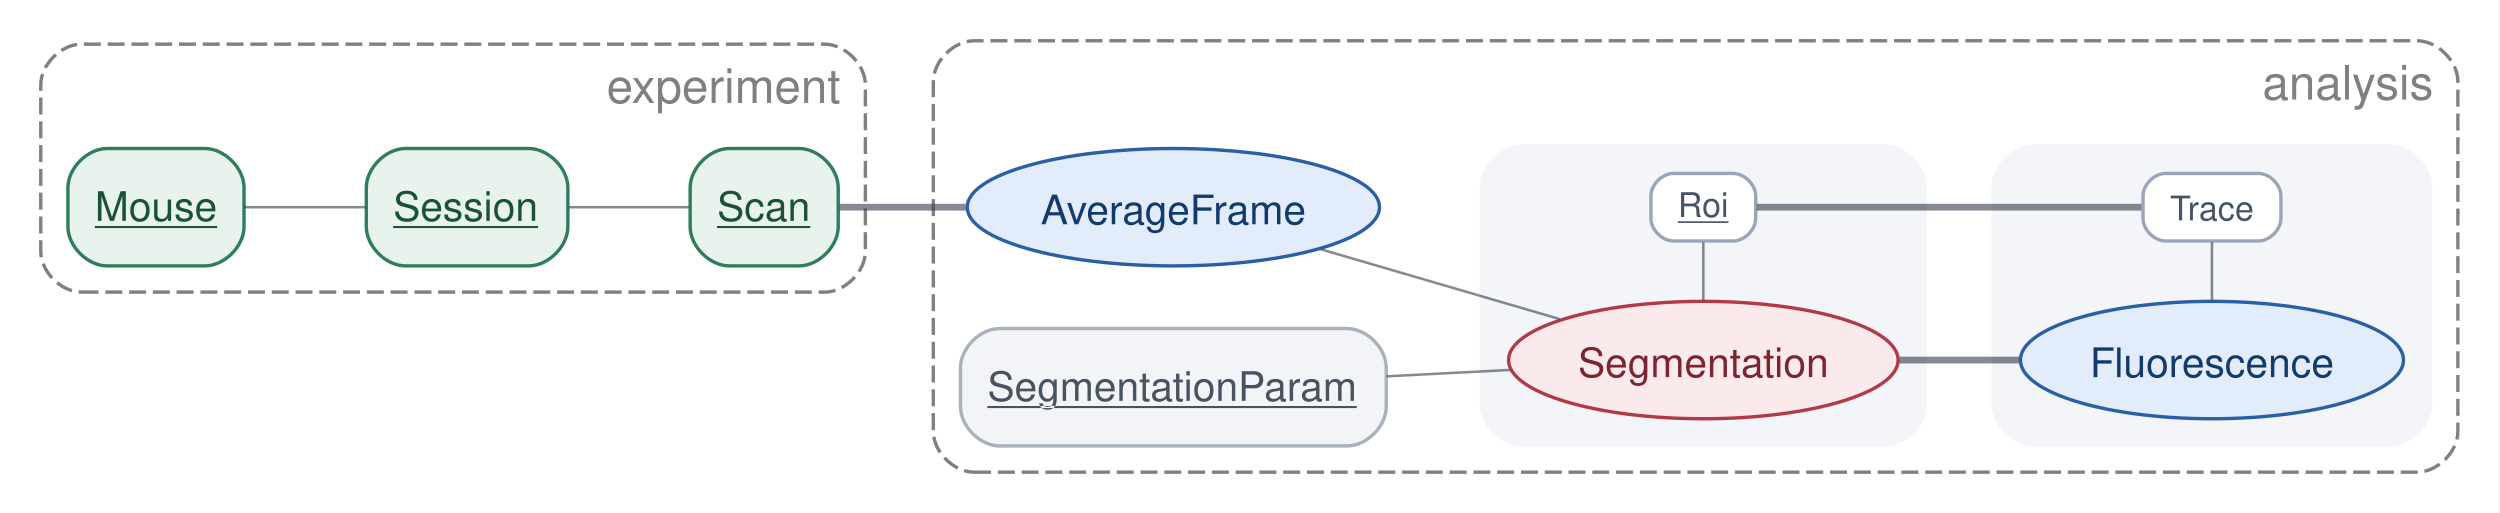
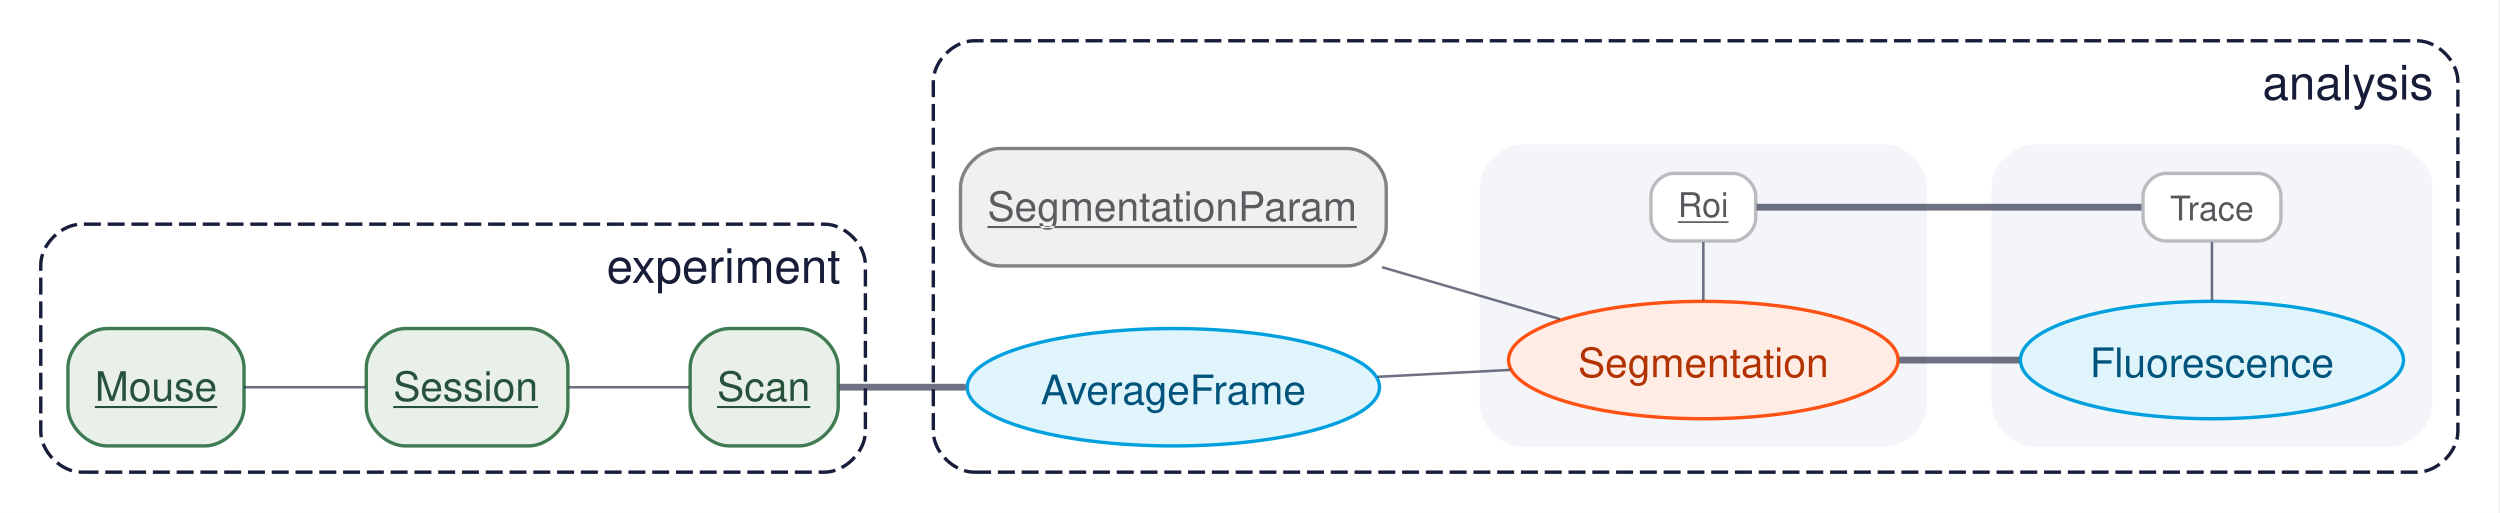
<svg xmlns="http://www.w3.org/2000/svg" xmlns:xlink="http://www.w3.org/1999/xlink" width="736pt" height="151pt" viewBox="0.00 0.00 736.00 151.00">
  <style>
@media (prefers-color-scheme: dark) {
  svg { background-color: #161A21; }
  polygon[fill="white"] { fill: #161A21; }
  [fill="#fffde7"] { fill: #3A3620; }
  [stroke="#c9bc5b"] { stroke: #C9BC5B; }
  [fill="#6b6420"] { fill: #EBE3A0; }
-   [fill="#e7f3ec"] { fill: #16281F; }
-   [stroke="#2f7d5b"] { stroke: #4FA97F; }
-   [fill="#1b5138"] { fill: #BCE6CF; }
-   [fill="#f2f4f7"] { fill: #242832; }
-   [stroke="#a9b1bd"] { stroke: #8A93A1; }
-   [fill="#495261"] { fill: #C9CFD9; }
-   [fill="#fbeaec"] { fill: #331A1F; }
-   [stroke="#b23a48"] { stroke: #D0687A; }
-   [fill="#7c2430"] { fill: #F3C2CB; }
-   [fill="#e2ecfa"] { fill: #152538; }
-   [stroke="#2a5fa5"] { stroke: #5E92D6; }
-   [fill="#123a6d"] { fill: #C3DAF6; }
+   [fill="#e8f0e9"] { fill: #16281F; }
+   [stroke="#3e7a52"] { stroke: #6BBF94; }
+   [fill="#28513a"] { fill: #BCE6CF; }
+   [fill="#f0f0f1"] { fill: #242832; }
+   [stroke="#808285"] { stroke: #9DA0A4; }
+   [fill="#5a5c5f"] { fill: #C9CFD9; }
+   [fill="#ffede5"] { fill: #331B12; }
+   [stroke="#ff5113"] { stroke: #FF7A47; }
+   [fill="#b23200"] { fill: #FFC7AE; }
+   [fill="#e0f4fc"] { fill: #0F2433; }
+   [stroke="#00a0df"] { stroke: #33B8E8; }
+   [fill="#00537a"] { fill: #BEE7F9; }
  [fill="#ffffff"] { fill: #1E232C; }
-   [stroke="#9aa6b8"] { stroke: #7B879B; }
-   [fill="#46536b"] { fill: #C4CCDB; }
+   [stroke="#b9bbbe"] { stroke: #8F959D; }
+   [fill="#55585c"] { fill: #C8CED8; }
  [fill="#edeef0"] { fill: #242730; }
  [stroke="#808890"] { stroke: #8890A0; }
  [fill="#404040"] { fill: #C7CDD6; }
-   [stroke="#3a424f"] { stroke: #AEB6C2; stroke-opacity: 0.753; }
+   [stroke="#171c39"] { stroke: #AEB6C2; stroke-opacity: 0.753; }
  [stroke="#c77d3a"] { stroke: #D68C4A; stroke-opacity: 0.753; }
  [fill="#f3f5f8"] { fill: #2A313D; }
  [stroke="#f3f5f8"] { stroke: #2A313D; }
-   [stroke="gray"] { stroke: #606875; }
-   [fill="gray"] { fill: #8A93A1; }
+   [stroke="#171d3a"] { stroke: #606875; }
+   [fill="#171c39"] { fill: #8A93A1; }
}
</style>
  <g id="graph0" class="graph" transform="scale(1 1) rotate(0) translate(4 147)">
    <polygon fill="white" stroke="none" points="-4,4 -4,-147 731.6,-147 731.6,4 -4,4" />
    <g id="clust1" class="cluster">
-       <path fill="none" stroke="gray" stroke-dasharray="5,2" d="M282.77,-8C282.77,-8 707.6,-8 707.6,-8 713.6,-8 719.6,-14 719.6,-20 719.6,-20 719.6,-123 719.6,-123 719.6,-129 713.6,-135 707.6,-135 707.6,-135 282.77,-135 282.77,-135 276.77,-135 270.77,-129 270.77,-123 270.77,-123 270.77,-20 270.77,-20 270.77,-14 276.77,-8 282.77,-8" />
-       <text xml:space="preserve" text-anchor="middle" x="687.22" y="-117.7" font-family="Helvetica,sans-Serif" font-size="14.00" fill="gray">analysis</text>
+       <path fill="none" stroke="#171d3a" stroke-dasharray="5,2" d="M282.77,-8C282.77,-8 707.6,-8 707.6,-8 713.6,-8 719.6,-14 719.6,-20 719.6,-20 719.6,-123 719.6,-123 719.6,-129 713.6,-135 707.6,-135 707.6,-135 282.77,-135 282.77,-135 276.77,-135 270.77,-129 270.77,-123 270.77,-123 270.77,-20 270.77,-20 270.77,-14 276.77,-8 282.77,-8" />
+       <text xml:space="preserve" text-anchor="middle" x="687.22" y="-117.7" font-family="Helvetica,sans-Serif" font-size="14.00" fill="#171c39">analysis</text>
    </g>
    <g id="clust2" class="cluster">
+       <path fill="#f3f5f8" stroke="#f3f5f8" d="M444.11,-16C444.11,-16 550.81,-16 550.81,-16 556.81,-16 562.81,-22 562.81,-28 562.81,-28 562.81,-92 562.81,-92 562.81,-98 556.81,-104 550.81,-104 550.81,-104 444.11,-104 444.11,-104 438.11,-104 432.11,-98 432.11,-92 432.11,-92 432.11,-28 432.11,-28 432.11,-22 438.11,-16 444.11,-16" />
+     </g>
+     <g id="clust4" class="cluster">
      <path fill="#f3f5f8" stroke="#f3f5f8" d="M594.81,-16C594.81,-16 699.6,-16 699.6,-16 705.6,-16 711.6,-22 711.6,-28 711.6,-28 711.6,-92 711.6,-92 711.6,-98 705.6,-104 699.6,-104 699.6,-104 594.81,-104 594.81,-104 588.81,-104 582.81,-98 582.81,-92 582.81,-92 582.81,-28 582.81,-28 582.81,-22 588.81,-16 594.81,-16" />
    </g>
-     <g id="clust4" class="cluster">
-       <path fill="#f3f5f8" stroke="#f3f5f8" d="M444.11,-16C444.11,-16 550.81,-16 550.81,-16 556.81,-16 562.81,-22 562.81,-28 562.81,-28 562.81,-92 562.81,-92 562.81,-98 556.81,-104 550.81,-104 550.81,-104 444.11,-104 444.11,-104 438.11,-104 432.11,-98 432.11,-92 432.11,-92 432.11,-28 432.11,-28 432.11,-22 438.11,-16 444.11,-16" />
-     </g>
    <g id="clust6" class="cluster">
-       <path fill="none" stroke="gray" stroke-dasharray="5,2" d="M20,-61C20,-61 238.77,-61 238.77,-61 244.77,-61 250.77,-67 250.77,-73 250.77,-73 250.77,-122 250.77,-122 250.77,-128 244.77,-134 238.77,-134 238.77,-134 20,-134 20,-134 14,-134 8,-128 8,-122 8,-122 8,-73 8,-73 8,-67 14,-61 20,-61" />
-       <text xml:space="preserve" text-anchor="middle" x="209.02" y="-116.7" font-family="Helvetica,sans-Serif" font-size="14.00" fill="gray">experiment</text>
+       <path fill="none" stroke="#171d3a" stroke-dasharray="5,2" d="M20,-8C20,-8 238.77,-8 238.77,-8 244.77,-8 250.77,-14 250.77,-20 250.77,-20 250.77,-69 250.77,-69 250.77,-75 244.77,-81 238.77,-81 238.77,-81 20,-81 20,-81 14,-81 8,-75 8,-69 8,-69 8,-20 8,-20 8,-14 14,-8 20,-8" />
+       <text xml:space="preserve" text-anchor="middle" x="209.02" y="-63.7" font-family="Helvetica,sans-Serif" font-size="14.00" fill="#171c39">experiment</text>
    </g>
    <g id="node1" class="node">
      <g id="a_node1">
-         <a xlink:title="→ analysis.AverageFrame&#13;→ analysis.SegmentationParam&#13;">
-           <ellipse fill="#fbeaec" stroke="#b23a48" cx="497.46" cy="-41" rx="57.35" ry="17.28" />
-           <text xml:space="preserve" text-anchor="middle" x="497.46" y="-35.98" font-family="Helvetica,sans-Serif" font-size="12.00" fill="#7c2430">Segmentation</text>
+         <a xlink:title="→ experiment.Session&#13;scan_idx             &#13;------------------------------&#13;depth                &#13;wavelength           &#13;laser_power          &#13;fps                  &#13;file_name            &#13;">
+           <path fill="#e8f0e9" stroke="#3e7a52" d="M231.25,-50.28C231.25,-50.28 210.7,-50.28 210.7,-50.28 204.94,-50.28 199.18,-44.52 199.18,-38.76 199.18,-38.76 199.18,-27.24 199.18,-27.24 199.18,-21.48 204.94,-15.72 210.7,-15.72 210.7,-15.72 231.25,-15.72 231.25,-15.72 237.01,-15.72 242.77,-21.48 242.77,-27.24 242.77,-27.24 242.77,-38.76 242.77,-38.76 242.77,-44.52 237.01,-50.28 231.25,-50.28" />
+           <text xml:space="preserve" text-anchor="start" x="207.1" y="-28.98" font-family="Helvetica,sans-Serif" text-decoration="underline" font-size="12.00" fill="#28513a">Scan</text>
        </a>
      </g>
    </g>
+     <g id="node7" class="node">
+       <g id="a_node7">
+         <a xlink:title="→ experiment.Scan&#13;------------------------------&#13;average_frame        &#13;">
+           <ellipse fill="#e0f4fc" stroke="#00a0df" cx="341.44" cy="-33" rx="60.69" ry="17.28" />
+           <text xml:space="preserve" text-anchor="middle" x="341.44" y="-27.98" font-family="Helvetica,sans-Serif" font-size="12.00" fill="#00537a">AverageFrame</text>
+         </a>
+       </g>
+     </g>
+     <g id="edge2" class="edge">
+       <path fill="none" stroke="#171c39" stroke-width="2" stroke-opacity="0.62" d="M243.15,-33C253.67,-33 266.96,-33 280.31,-33" />
+     </g>
    <g id="node2" class="node">
      <g id="a_node2">
-         <a xlink:title="→ analysis.Segmentation&#13;">
-           <ellipse fill="#e2ecfa" stroke="#2a5fa5" cx="647.2" cy="-41" rx="56.39" ry="17.28" />
-           <text xml:space="preserve" text-anchor="middle" x="647.2" y="-35.98" font-family="Helvetica,sans-Serif" font-size="12.00" fill="#123a6d">Fluorescence</text>
+         <a xlink:title="→ analysis.Segmentation&#13;------------------------------&#13;timestamps           &#13;">
+           <ellipse fill="#e0f4fc" stroke="#00a0df" cx="647.2" cy="-41" rx="56.39" ry="17.28" />
+           <text xml:space="preserve" text-anchor="middle" x="647.2" y="-35.98" font-family="Helvetica,sans-Serif" font-size="12.00" fill="#00537a">Fluorescence</text>
+         </a>
+       </g>
+     </g>
+     <g id="node4" class="node">
+       <g id="a_node4">
+         <a xlink:title="→ analysis.Fluorescence&#13;→ analysis.Segmentation.Roi&#13;------------------------------&#13;trace                &#13;">
+           <path fill="#ffffff" stroke="#b9bbbe" d="M660.87,-95.94C660.87,-95.94 633.54,-95.94 633.54,-95.94 630.22,-95.94 626.91,-92.63 626.91,-89.31 626.91,-89.31 626.91,-82.69 626.91,-82.69 626.91,-79.37 630.22,-76.06 633.54,-76.06 633.54,-76.06 660.87,-76.06 660.87,-76.06 664.18,-76.06 667.5,-79.37 667.5,-82.69 667.5,-82.69 667.5,-89.31 667.5,-89.31 667.5,-92.63 664.18,-95.94 660.87,-95.94" />
+           <text xml:space="preserve" text-anchor="middle" x="647.2" y="-82.12" font-family="Helvetica,sans-Serif" font-size="10.00" fill="#55585c">Trace</text>
        </a>
      </g>
    </g>
    <g id="edge3" class="edge">
-       <path fill="none" stroke="#3a424f" stroke-width="2" stroke-opacity="0.62" d="M555.16,-41C566.71,-41 578.86,-41 590.39,-41" />
+       <path fill="none" stroke="#171c39" stroke-width="0.75" stroke-opacity="0.62" d="M647.2,-58.58C647.2,-64.29 647.2,-70 647.2,-75.72" />
    </g>
-     <g id="node4" class="node">
-       <g id="a_node4">
-         <a xlink:title="→ analysis.Segmentation&#13;roi_id               &#13;">
-           <path fill="#ffffff" stroke="#9aa6b8" d="M506.25,-95.94C506.25,-95.94 488.67,-95.94 488.67,-95.94 485.35,-95.94 482.04,-92.63 482.04,-89.31 482.04,-89.31 482.04,-82.69 482.04,-82.69 482.04,-79.37 485.35,-76.06 488.67,-76.06 488.67,-76.06 506.25,-76.06 506.25,-76.06 509.56,-76.06 512.88,-79.37 512.88,-82.69 512.88,-82.69 512.88,-89.31 512.88,-89.31 512.88,-92.63 509.56,-95.94 506.25,-95.94" />
-           <text xml:space="preserve" text-anchor="start" x="489.96" y="-83.12" font-family="Helvetica,sans-Serif" text-decoration="underline" font-size="10.00" fill="#46536b">Roi</text>
+     <g id="node3" class="node">
+       <g id="a_node3">
+         <a xlink:title="→ analysis.AverageFrame&#13;→ analysis.SegmentationParam&#13;------------------------------&#13;num_rois             &#13;segmented_mask       &#13;">
+           <ellipse fill="#ffede5" stroke="#ff5113" cx="497.46" cy="-41" rx="57.35" ry="17.28" />
+           <text xml:space="preserve" text-anchor="middle" x="497.46" y="-35.98" font-family="Helvetica,sans-Serif" font-size="12.00" fill="#b23200">Segmentation</text>
        </a>
      </g>
    </g>
-     <g id="edge2" class="edge">
-       <path fill="none" stroke="#3a424f" stroke-width="0.75" stroke-opacity="0.62" d="M497.46,-58.58C497.46,-64.29 497.46,-70 497.46,-75.72" />
+     <g id="edge8" class="edge">
+       <path fill="none" stroke="#171c39" stroke-width="2" stroke-opacity="0.62" d="M555.16,-41C566.71,-41 578.86,-41 590.39,-41" />
+     </g>
+     <g id="node6" class="node">
+       <g id="a_node6">
+         <a xlink:title="→ analysis.Segmentation&#13;roi_idx              &#13;------------------------------&#13;mask                 &#13;center_x             &#13;center_y             &#13;">
+           <path fill="#ffffff" stroke="#b9bbbe" d="M506.25,-95.94C506.25,-95.94 488.67,-95.94 488.67,-95.94 485.35,-95.94 482.04,-92.63 482.04,-89.31 482.04,-89.31 482.04,-82.69 482.04,-82.69 482.04,-79.37 485.35,-76.06 488.67,-76.06 488.67,-76.06 506.25,-76.06 506.25,-76.06 509.56,-76.06 512.88,-79.37 512.88,-82.69 512.88,-82.69 512.88,-89.31 512.88,-89.31 512.88,-92.63 509.56,-95.94 506.25,-95.94" />
+           <text xml:space="preserve" text-anchor="start" x="489.96" y="-83.12" font-family="Helvetica,sans-Serif" text-decoration="underline" font-size="10.00" fill="#55585c">Roi</text>
+         </a>
+       </g>
+     </g>
+     <g id="edge9" class="edge">
+       <path fill="none" stroke="#171c39" stroke-width="0.75" stroke-opacity="0.62" d="M497.46,-58.58C497.46,-64.29 497.46,-70 497.46,-75.72" />
    </g>
    <g id="node5" class="node">
      <g id="a_node5">
-         <a xlink:title="→ analysis.Fluorescence&#13;→ analysis.Segmentation.Roi&#13;">
-           <path fill="#ffffff" stroke="#9aa6b8" d="M660.87,-95.94C660.87,-95.94 633.54,-95.94 633.54,-95.94 630.22,-95.94 626.91,-92.63 626.91,-89.31 626.91,-89.31 626.91,-82.69 626.91,-82.69 626.91,-79.37 630.22,-76.06 633.54,-76.06 633.54,-76.06 660.87,-76.06 660.87,-76.06 664.18,-76.06 667.5,-79.37 667.5,-82.69 667.5,-82.69 667.5,-89.31 667.5,-89.31 667.5,-92.63 664.18,-95.94 660.87,-95.94" />
-           <text xml:space="preserve" text-anchor="middle" x="647.2" y="-82.12" font-family="Helvetica,sans-Serif" font-size="10.00" fill="#46536b">Trace</text>
-         </a>
-       </g>
-     </g>
-     <g id="edge6" class="edge">
-       <path fill="none" stroke="#3a424f" stroke-width="0.75" stroke-opacity="0.62" d="M647.2,-58.58C647.2,-64.29 647.2,-70 647.2,-75.72" />
-     </g>
-     <g id="node3" class="node">
-       <g id="a_node3">
-         <a xlink:title="mouse_id             &#13;">
-           <path fill="#e7f3ec" stroke="#2f7d5b" d="M56.32,-103.28C56.32,-103.28 27.52,-103.28 27.52,-103.28 21.76,-103.28 16,-97.52 16,-91.76 16,-91.76 16,-80.24 16,-80.24 16,-74.48 21.76,-68.72 27.52,-68.72 27.52,-68.72 56.32,-68.72 56.32,-68.72 62.08,-68.72 67.84,-74.48 67.84,-80.24 67.84,-80.24 67.84,-91.76 67.84,-91.76 67.84,-97.52 62.08,-103.28 56.32,-103.28" />
-           <text xml:space="preserve" text-anchor="start" x="23.92" y="-81.97" font-family="Helvetica,sans-Serif" text-decoration="underline" font-size="12.00" fill="#1b5138">Mouse</text>
+         <a xlink:title="mouse_id             &#13;------------------------------&#13;dob                  &#13;sex                  &#13;">
+           <path fill="#e8f0e9" stroke="#3e7a52" d="M56.32,-50.28C56.32,-50.28 27.52,-50.28 27.52,-50.28 21.76,-50.28 16,-44.52 16,-38.76 16,-38.76 16,-27.24 16,-27.24 16,-21.48 21.76,-15.72 27.52,-15.72 27.52,-15.72 56.32,-15.72 56.32,-15.72 62.08,-15.72 67.84,-21.48 67.84,-27.24 67.84,-27.24 67.84,-38.76 67.84,-38.76 67.84,-44.52 62.08,-50.28 56.32,-50.28" />
+           <text xml:space="preserve" text-anchor="start" x="23.92" y="-28.98" font-family="Helvetica,sans-Serif" text-decoration="underline" font-size="12.00" fill="#28513a">Mouse</text>
        </a>
      </g>
    </g>
    <g id="node8" class="node">
      <g id="a_node8">
-         <a xlink:title="→ experiment.Mouse&#13;session_id           &#13;">
-           <path fill="#e7f3ec" stroke="#2f7d5b" d="M151.66,-103.28C151.66,-103.28 115.36,-103.28 115.36,-103.28 109.6,-103.28 103.84,-97.52 103.84,-91.76 103.84,-91.76 103.84,-80.24 103.84,-80.24 103.84,-74.48 109.6,-68.72 115.36,-68.72 115.36,-68.72 151.66,-68.72 151.66,-68.72 157.42,-68.72 163.18,-74.48 163.18,-80.24 163.18,-80.24 163.18,-91.76 163.18,-91.76 163.18,-97.52 157.42,-103.28 151.66,-103.28" />
-           <text xml:space="preserve" text-anchor="start" x="111.76" y="-81.97" font-family="Helvetica,sans-Serif" text-decoration="underline" font-size="12.00" fill="#1b5138">Session</text>
+         <a xlink:title="→ experiment.Mouse&#13;session_date         &#13;------------------------------&#13;experimenter         &#13;">
+           <path fill="#e8f0e9" stroke="#3e7a52" d="M151.66,-50.28C151.66,-50.28 115.36,-50.28 115.36,-50.28 109.6,-50.28 103.84,-44.52 103.84,-38.76 103.84,-38.76 103.84,-27.24 103.84,-27.24 103.84,-21.48 109.6,-15.72 115.36,-15.72 115.36,-15.72 151.66,-15.72 151.66,-15.72 157.42,-15.72 163.18,-21.48 163.18,-27.24 163.18,-27.24 163.18,-38.76 163.18,-38.76 163.18,-44.52 157.42,-50.28 151.66,-50.28" />
+           <text xml:space="preserve" text-anchor="start" x="111.76" y="-28.98" font-family="Helvetica,sans-Serif" text-decoration="underline" font-size="12.00" fill="#28513a">Session</text>
+         </a>
+       </g>
+     </g>
+     <g id="edge4" class="edge">
+       <path fill="none" stroke="#171c39" stroke-width="0.75" stroke-opacity="0.62" d="M67.88,-33C78.96,-33 92.06,-33 103.57,-33" />
+     </g>
+     <g id="edge6" class="edge">
+       <path fill="none" stroke="#171c39" stroke-width="2" stroke-opacity="0.62" d="M513.17,-86C539.88,-86 596.38,-86 626.44,-86" />
+     </g>
+     <g id="edge1" class="edge">
+       <path fill="none" stroke="#171c39" stroke-width="0.75" stroke-opacity="0.62" d="M401.55,-36.07C414.36,-36.74 427.87,-37.44 440.55,-38.1" />
+     </g>
+     <g id="edge5" class="edge">
+       <path fill="none" stroke="#171c39" stroke-width="0.75" stroke-opacity="0.62" d="M163.44,-33C175.07,-33 188.21,-33 198.9,-33" />
+     </g>
+     <g id="node9" class="node">
+       <g id="a_node9">
+         <a xlink:title="seg_param_id         &#13;------------------------------&#13;threshold            &#13;min_size             &#13;">
+           <path fill="#f0f0f1" stroke="#808285" d="M392.59,-103.28C392.59,-103.28 290.29,-103.28 290.29,-103.28 284.53,-103.28 278.77,-97.52 278.77,-91.76 278.77,-91.76 278.77,-80.24 278.77,-80.24 278.77,-74.48 284.53,-68.72 290.29,-68.72 290.29,-68.72 392.59,-68.72 392.59,-68.72 398.35,-68.72 404.11,-74.48 404.11,-80.24 404.11,-80.24 404.11,-91.76 404.11,-91.76 404.11,-97.52 398.35,-103.28 392.59,-103.28" />
+           <text xml:space="preserve" text-anchor="start" x="286.69" y="-81.97" font-family="Helvetica,sans-Serif" text-decoration="underline" font-size="12.00" fill="#5a5c5f">SegmentationParam</text>
        </a>
      </g>
    </g>
    <g id="edge7" class="edge">
-       <path fill="none" stroke="#3a424f" stroke-width="0.75" stroke-opacity="0.62" d="M67.88,-86C78.96,-86 92.06,-86 103.57,-86" />
-     </g>
-     <g id="edge4" class="edge">
-       <path fill="none" stroke="#3a424f" stroke-width="2" stroke-opacity="0.62" d="M513.17,-86C539.88,-86 596.38,-86 626.44,-86" />
-     </g>
-     <g id="node6" class="node">
-       <g id="a_node6">
-         <a xlink:title="→ experiment.Session&#13;scan_id              &#13;">
-           <path fill="#e7f3ec" stroke="#2f7d5b" d="M231.25,-103.28C231.25,-103.28 210.7,-103.28 210.7,-103.28 204.94,-103.28 199.18,-97.52 199.18,-91.76 199.18,-91.76 199.18,-80.24 199.18,-80.24 199.18,-74.48 204.94,-68.72 210.7,-68.72 210.7,-68.72 231.25,-68.72 231.25,-68.72 237.01,-68.72 242.77,-74.48 242.77,-80.24 242.77,-80.24 242.77,-91.76 242.77,-91.76 242.77,-97.52 237.01,-103.28 231.25,-103.28" />
-           <text xml:space="preserve" text-anchor="start" x="207.1" y="-81.97" font-family="Helvetica,sans-Serif" text-decoration="underline" font-size="12.00" fill="#1b5138">Scan</text>
-         </a>
-       </g>
-     </g>
-     <g id="node9" class="node">
-       <g id="a_node9">
-         <a xlink:title="→ experiment.Scan&#13;">
-           <ellipse fill="#e2ecfa" stroke="#2a5fa5" cx="341.44" cy="-86" rx="60.69" ry="17.28" />
-           <text xml:space="preserve" text-anchor="middle" x="341.44" y="-80.97" font-family="Helvetica,sans-Serif" font-size="12.00" fill="#123a6d">AverageFrame</text>
-         </a>
-       </g>
-     </g>
-     <g id="edge8" class="edge">
-       <path fill="none" stroke="#3a424f" stroke-width="2" stroke-opacity="0.62" d="M243.15,-86C253.67,-86 266.96,-86 280.31,-86" />
-     </g>
-     <g id="node7" class="node">
-       <g id="a_node7">
-         <a xlink:title="seg_param_id         &#13;">
-           <path fill="#f2f4f7" stroke="#a9b1bd" d="M392.59,-50.28C392.59,-50.28 290.29,-50.28 290.29,-50.28 284.53,-50.28 278.77,-44.52 278.77,-38.76 278.77,-38.76 278.77,-27.24 278.77,-27.24 278.77,-21.48 284.53,-15.72 290.29,-15.72 290.29,-15.72 392.59,-15.72 392.59,-15.72 398.35,-15.72 404.11,-21.48 404.11,-27.24 404.11,-27.24 404.11,-38.76 404.11,-38.76 404.11,-44.52 398.35,-50.28 392.59,-50.28" />
-           <text xml:space="preserve" text-anchor="start" x="286.69" y="-28.98" font-family="Helvetica,sans-Serif" text-decoration="underline" font-size="12.00" fill="#495261">SegmentationParam</text>
-         </a>
-       </g>
-     </g>
-     <g id="edge1" class="edge">
-       <path fill="none" stroke="#3a424f" stroke-width="0.75" stroke-opacity="0.62" d="M404.2,-36.21C416.25,-36.83 428.82,-37.49 440.66,-38.1" />
-     </g>
-     <g id="edge9" class="edge">
-       <path fill="none" stroke="#3a424f" stroke-width="0.75" stroke-opacity="0.62" d="M163.44,-86C175.07,-86 188.21,-86 198.9,-86" />
-     </g>
-     <g id="edge5" class="edge">
-       <path fill="none" stroke="#3a424f" stroke-width="0.75" stroke-opacity="0.62" d="M384.93,-73.58C406.84,-67.18 433.44,-59.41 455.17,-53.06" />
+       <path fill="none" stroke="#171c39" stroke-width="0.75" stroke-opacity="0.62" d="M402.87,-68.34C420.4,-63.22 439.13,-57.75 455.2,-53.06" />
    </g>
  </g>
</svg>
